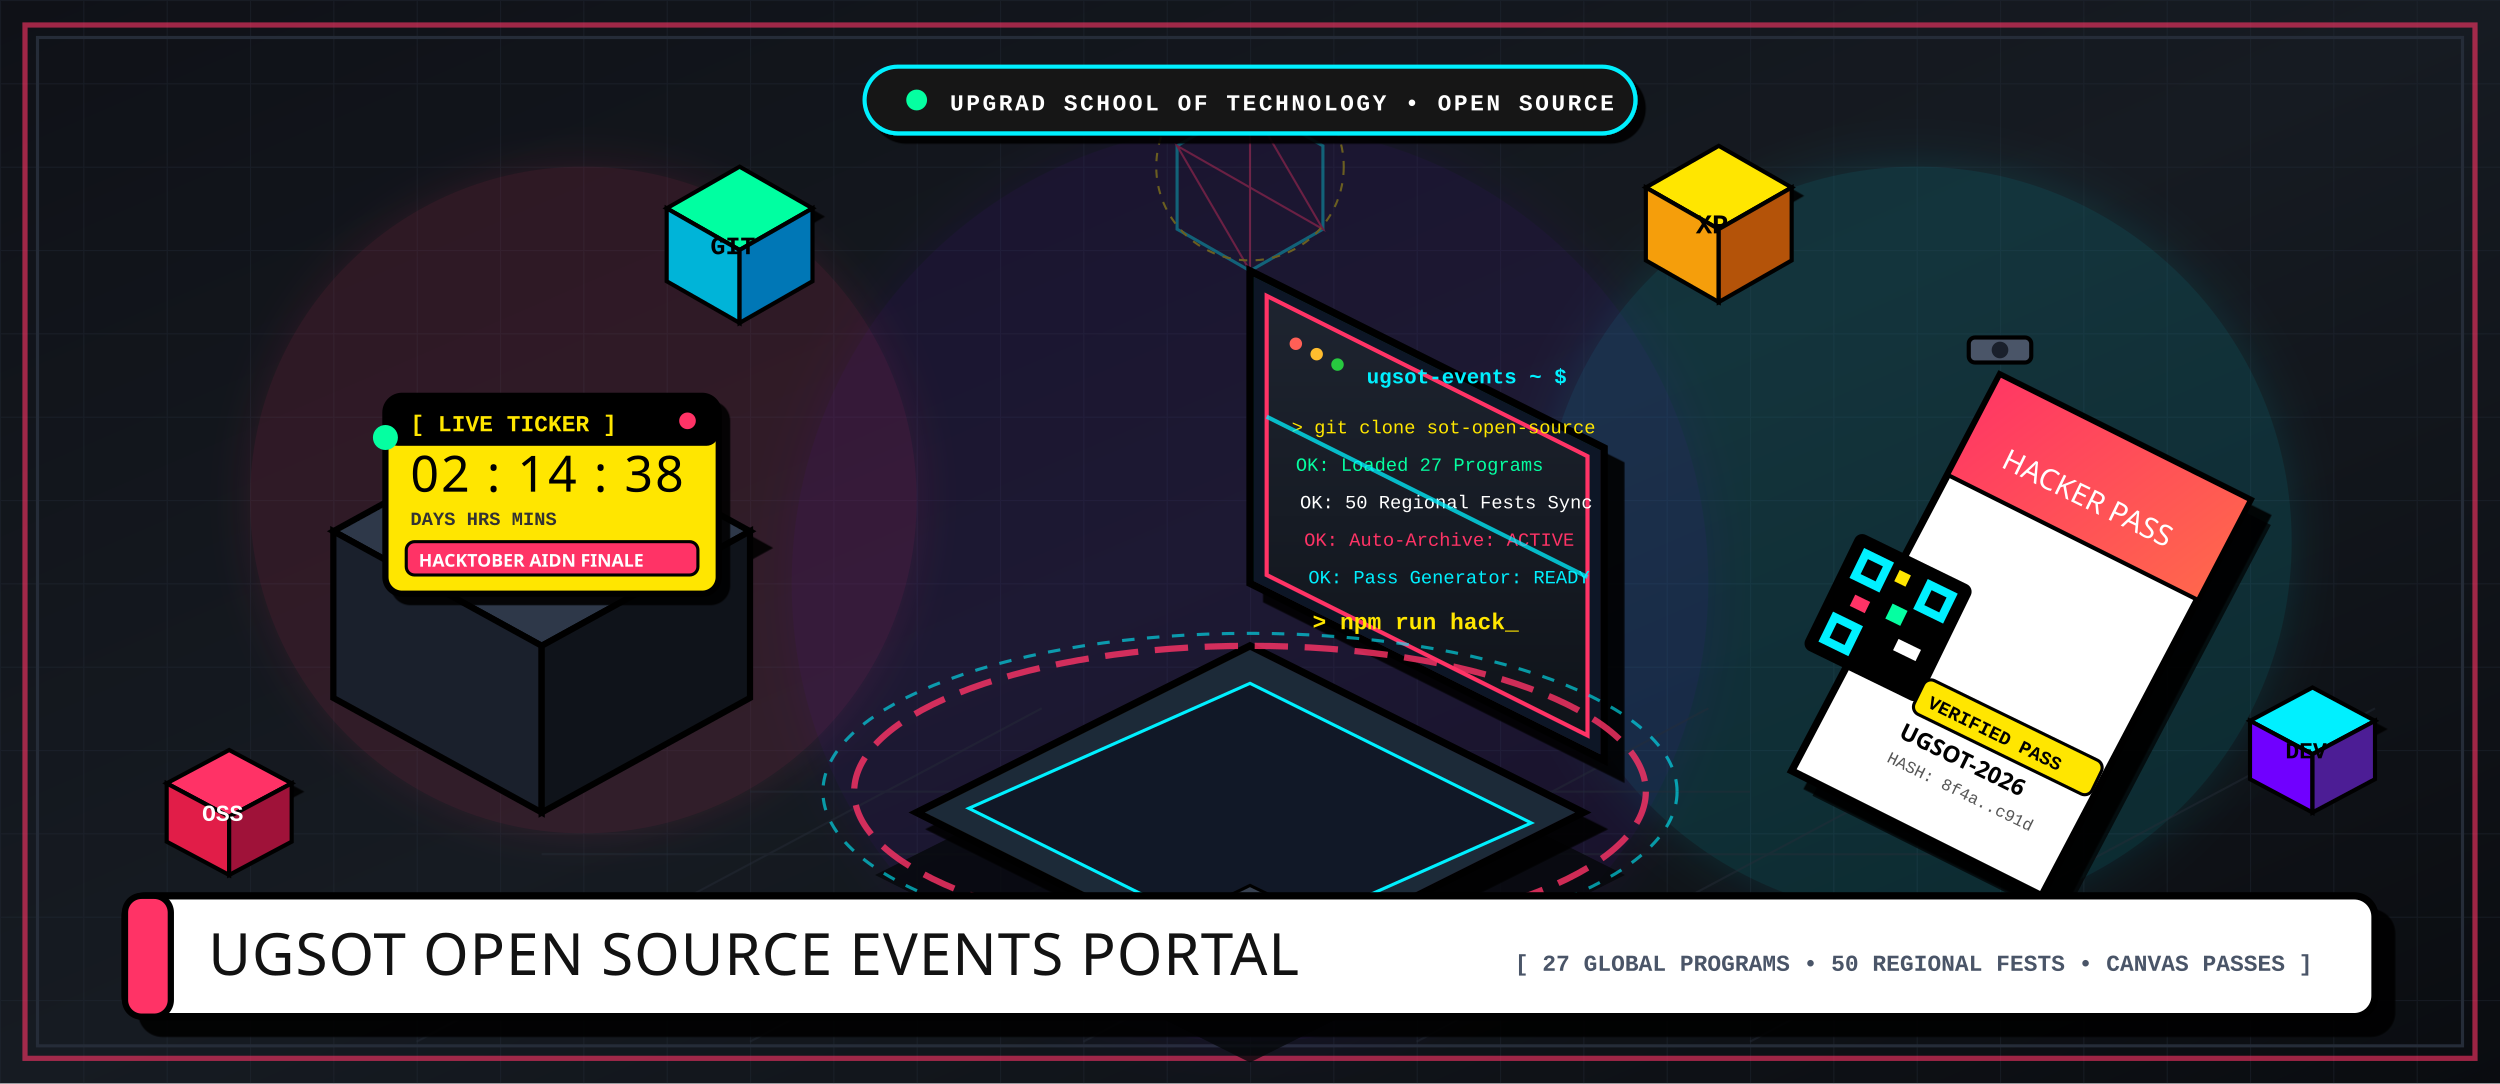
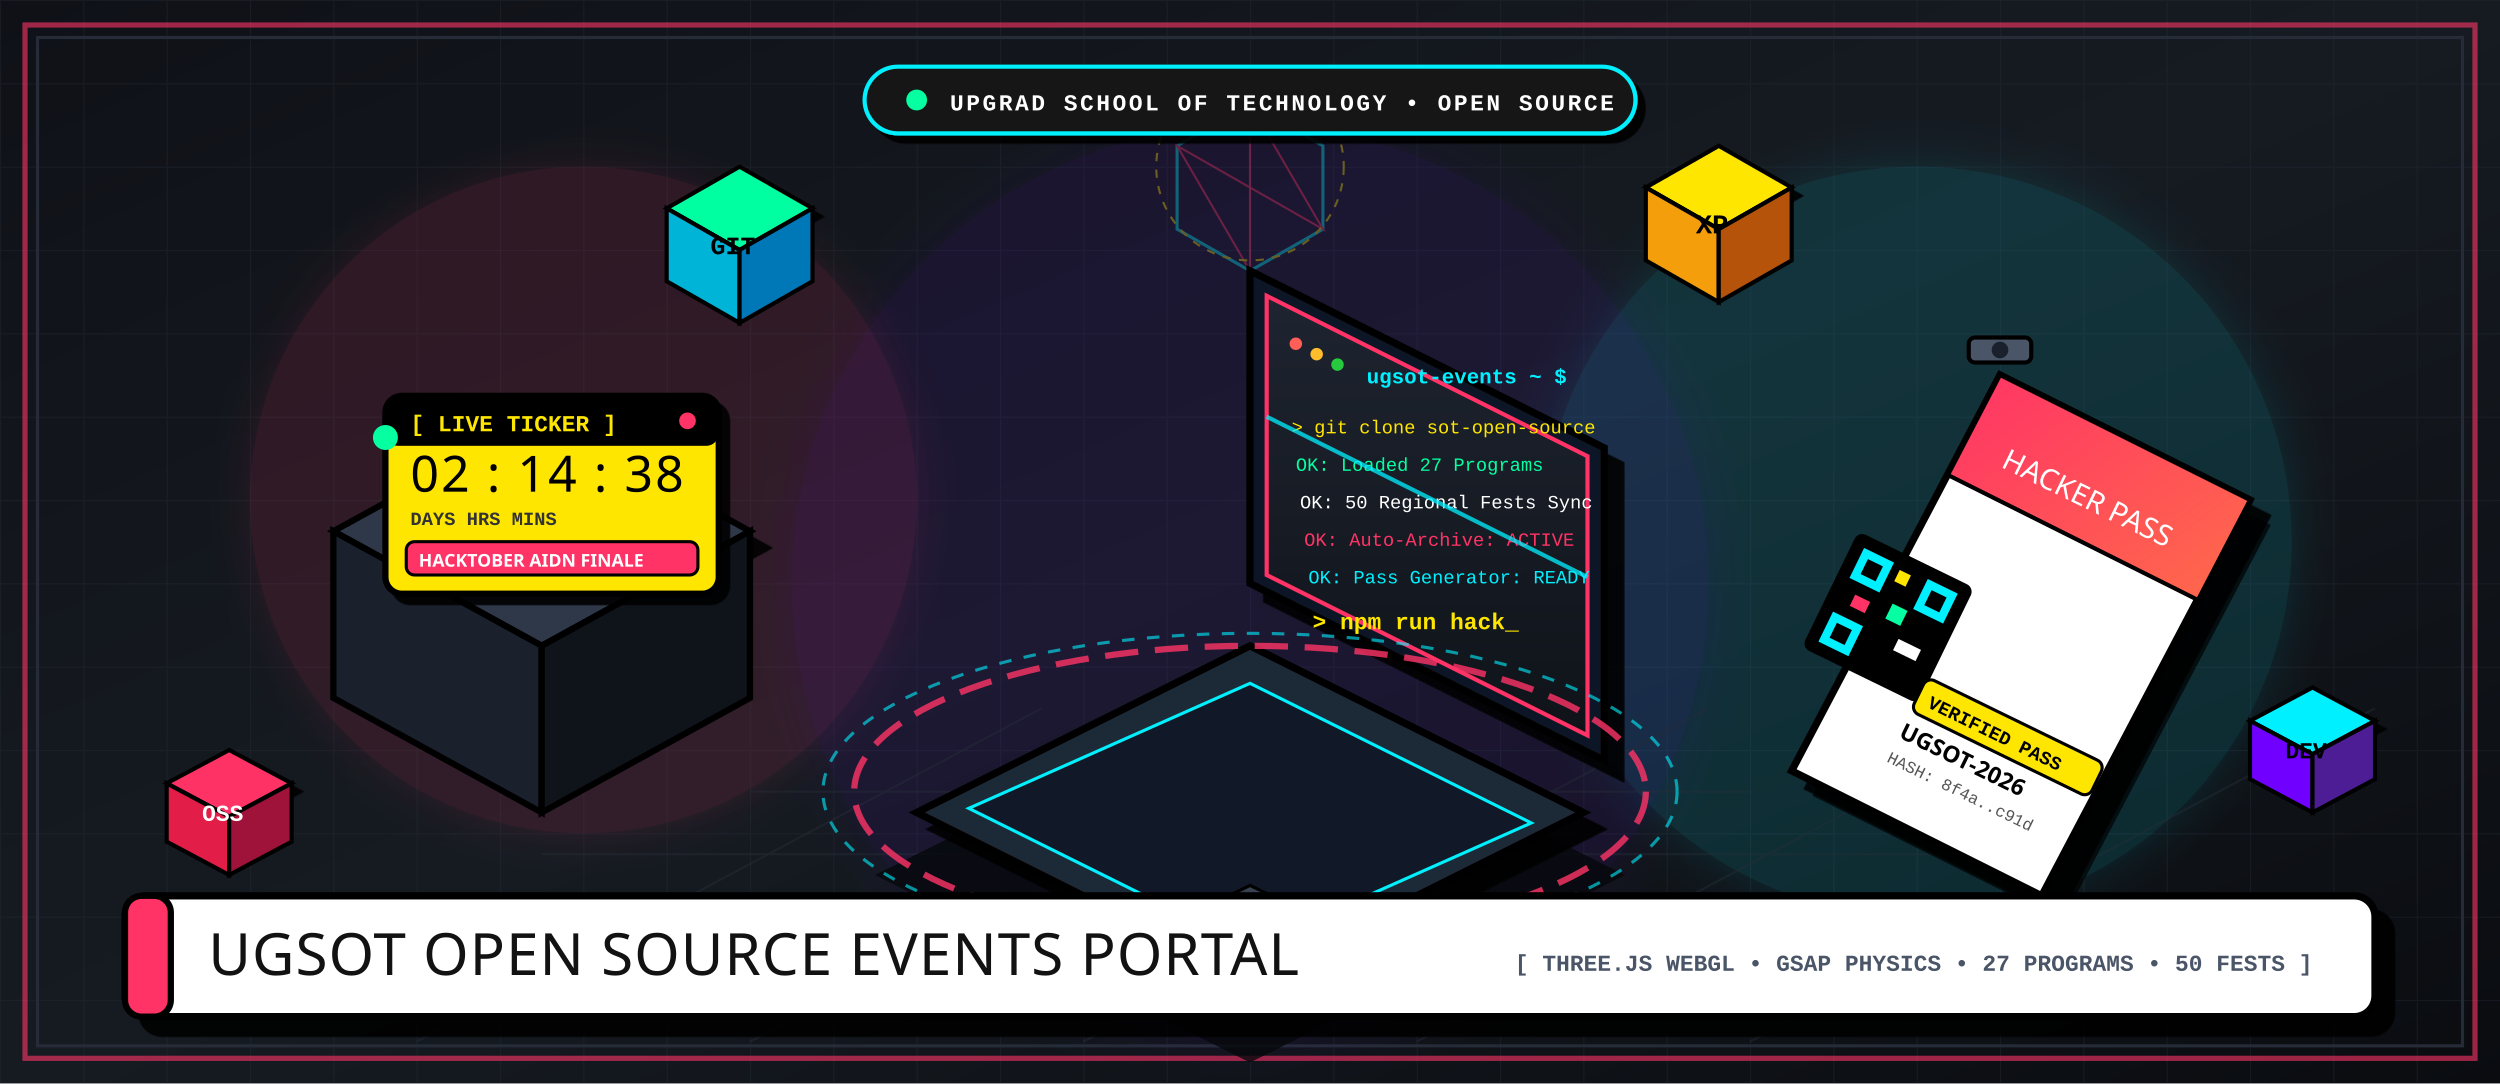
<svg xmlns="http://www.w3.org/2000/svg" viewBox="0 0 1200 520" width="100%" height="100%">
  <defs>
    <linearGradient id="bgGrad" x1="0%" y1="0%" x2="100%" y2="100%">
      <stop offset="0%" stop-color="#0f1117" />
      <stop offset="50%" stop-color="#161b22" />
      <stop offset="100%" stop-color="#0a0c10" />
    </linearGradient>
    <linearGradient id="primaryGrad" x1="0%" y1="0%" x2="100%" y2="100%">
      <stop offset="0%" stop-color="#ff3366" />
      <stop offset="100%" stop-color="#ff6b4a" />
    </linearGradient>
    <linearGradient id="cyanGrad" x1="0%" y1="0%" x2="100%" y2="100%">
      <stop offset="0%" stop-color="#00f0ff" />
      <stop offset="100%" stop-color="#7000ff" />
    </linearGradient>
    <linearGradient id="yellowGrad" x1="0%" y1="0%" x2="100%" y2="100%">
      <stop offset="0%" stop-color="#ffe600" />
      <stop offset="100%" stop-color="#ff9900" />
    </linearGradient>
    <linearGradient id="mintGrad" x1="0%" y1="0%" x2="100%" y2="100%">
      <stop offset="0%" stop-color="#05ffa1" />
      <stop offset="100%" stop-color="#00b4d8" />
    </linearGradient>
    <linearGradient id="screenGrad" x1="0%" y1="0%" x2="0%" y2="100%">
      <stop offset="0%" stop-color="#1e2430" />
      <stop offset="100%" stop-color="#0f1319" />
    </linearGradient>
    <filter id="brutalShadow" x="-10%" y="-10%" width="130%" height="130%">
      <feDropShadow dx="8" dy="8" stdDeviation="0" flood-color="#000000" flood-opacity="0.9" />
    </filter>
    <filter id="brutalShadowSm" x="-10%" y="-10%" width="130%" height="130%">
      <feDropShadow dx="4" dy="4" stdDeviation="0" flood-color="#000000" flood-opacity="0.9" />
    </filter>
    <filter id="glowPink" x="-20%" y="-20%" width="140%" height="140%">
      <feGaussianBlur stdDeviation="10" result="blur" />
      <feComposite in="SourceGraphic" in2="blur" operator="over" />
    </filter>
    <filter id="glowCyan" x="-20%" y="-20%" width="140%" height="140%">
      <feGaussianBlur stdDeviation="12" result="blur" />
      <feComposite in="SourceGraphic" in2="blur" operator="over" />
    </filter>
    <pattern id="cyberGrid" width="40" height="40" patternUnits="userSpaceOnUse">
      <path d="M 40 0 L 0 0 0 40" fill="none" stroke="#252c38" stroke-width="1" stroke-opacity="0.4" />
    </pattern>
    <style>
      @keyframes floatSlow {
        0%, 100% { transform: translateY(0px) rotate(0deg); }
        50% { transform: translateY(-16px) rotate(1.5deg); }
      }
      @keyframes floatRev {
        0%, 100% { transform: translateY(0px) rotate(0deg); }
        50% { transform: translateY(14px) rotate(-1.5deg); }
      }
      @keyframes floatFast {
        0%, 100% { transform: translateY(0px); }
        50% { transform: translateY(-10px); }
      }
      @keyframes pulseBeam {
        0%, 100% { opacity: 0.2; }
        50% { opacity: 0.75; }
      }
      @keyframes scanSweep {
        0% { transform: translateY(-20px); opacity: 0; }
        20% { opacity: 0.8; }
        80% { opacity: 0.8; }
        100% { transform: translateY(140px); opacity: 0; }
      }
      @keyframes blink {
        0%, 100% { opacity: 1; }
        50% { opacity: 0.2; }
      }
      @keyframes spinSlow {
        from { transform: rotate(0deg); }
        to { transform: rotate(360deg); }
      }
      @keyframes radarWave {
        0% { r: 5; opacity: 1; stroke-width: 3; }
        100% { r: 42; opacity: 0; stroke-width: 0.5; }
      }

      .floating-hero { animation: floatSlow 5s ease-in-out infinite; transform-origin: center; }
      .floating-left { animation: floatRev 4.2s ease-in-out infinite; transform-origin: center; }
      .floating-right { animation: floatSlow 4.8s ease-in-out infinite 0.5s; transform-origin: center; }
      .floating-cube-1 { animation: floatFast 3.5s ease-in-out infinite 0.2s; }
      .floating-cube-2 { animation: floatRev 3.8s ease-in-out infinite 0.8s; }
      .floating-cube-3 { animation: floatSlow 4.5s ease-in-out infinite 1.2s; }
      .pulse-dot { animation: blink 1.2s infinite ease-in-out; }
      .scan-line { animation: scanSweep 3s linear infinite; }
      .radar-wave-1 { animation: radarWave 2.4s cubic-bezier(0.2, 0.8, 0.4, 1) infinite; }
      .radar-wave-2 { animation: radarWave 2.4s cubic-bezier(0.2, 0.8, 0.4, 1) infinite 0.8s; }
      .wireframe-spin { animation: spinSlow 20s linear infinite; transform-origin: 600px 80px; }
    </style>
  </defs>
  <rect width="1200" height="520" fill="url(#bgGrad)" />
  <rect width="1200" height="520" fill="url(#cyberGrid)" />
  <rect x="12" y="12" width="1176" height="496" fill="none" stroke="#ff3366" stroke-width="2.5" opacity="0.6" />
  <rect x="18" y="18" width="1164" height="484" fill="none" stroke="#252c38" stroke-width="1.5" />
  <circle cx="280" cy="240" r="160" fill="#ff3366" opacity="0.12" filter="url(#glowPink)" />
  <circle cx="920" cy="260" r="180" fill="#00f0ff" opacity="0.12" filter="url(#glowCyan)" />
  <circle cx="600" cy="280" r="220" fill="#7000ff" opacity="0.08" filter="url(#glowCyan)" />
  <g opacity="0.45" transform="translate(600, 380)">
    <line x1="-500" y1="90" x2="500" y2="90" stroke="#ff3366" stroke-width="1" opacity="0.3" />
    <line x1="-420" y1="60" x2="420" y2="60" stroke="#00f0ff" stroke-width="1" opacity="0.4" />
    <line x1="-340" y1="30" x2="340" y2="30" stroke="#252c38" stroke-width="1" />
    <line x1="-240" y1="0" x2="240" y2="0" stroke="#252c38" stroke-width="1" />
    <line x1="-400" y1="120" x2="-100" y2="-40" stroke="#252c38" stroke-width="1" />
    <line x1="-240" y1="120" x2="60" y2="-40" stroke="#252c38" stroke-width="1" />
    <line x1="-80" y1="120" x2="220" y2="-40" stroke="#252c38" stroke-width="1" />
    <line x1="80" y1="120" x2="380" y2="-40" stroke="#252c38" stroke-width="1" />
    <line x1="240" y1="120" x2="540" y2="-40" stroke="#252c38" stroke-width="1" />
  </g>
  <g class="wireframe-spin" opacity="0.35">
    <polygon points="600,50 635,70 635,110 600,130 565,110 565,70" fill="none" stroke="#00f0ff" stroke-width="1.5" />
    <polygon points="600,50 600,130 565,70 635,110" fill="none" stroke="#ff3366" stroke-width="1" />
    <circle cx="600" cy="80" r="45" fill="none" stroke="#ffe600" stroke-width="1" stroke-dasharray="4,4" />
  </g>
  <g class="floating-left" transform="translate(140, 160)">
    <polygon points="120,40 220,95 120,150 20,95" fill="#2d3748" stroke="#000" stroke-width="3" filter="url(#brutalShadow)" />
    <polygon points="20,95 120,150 120,230 20,175" fill="#1a202c" stroke="#000" stroke-width="3" />
    <polygon points="120,150 220,95 220,175 120,230" fill="#0f131a" stroke="#000" stroke-width="3" />
    <g transform="translate(25, 10)">
      <rect x="20" y="20" width="160" height="95" rx="8" fill="#ffe600" stroke="#000" stroke-width="3" filter="url(#brutalShadowSm)" />
      <rect x="20" y="20" width="160" height="24" rx="6" fill="#000" />
      <text x="32" y="37" fill="#ffe600" font-family="'Courier New', monospace" font-size="11" font-weight="900">[ LIVE TICKER ]</text>
      <circle cx="165" cy="32" r="4" fill="#ff3366" class="pulse-dot" />
      <text x="32" y="66" fill="#000" font-family="'Impact', 'Arial Black', sans-serif" font-size="24" letter-spacing="1">02 : 14 : 38</text>
      <text x="32" y="82" fill="#333" font-family="'Courier New', monospace" font-size="9" font-weight="800">DAYS   HRS   MINS</text>
      <rect x="30" y="90" width="140" height="16" rx="4" fill="#ff3366" stroke="#000" stroke-width="1.5" />
      <text x="36" y="102" fill="#fff" font-family="sans-serif" font-size="8.5" font-weight="900">HACKTOBER AIDN FINALE</text>
    </g>
    <circle cx="45" cy="50" r="6" fill="#05ffa1" />
    <circle cx="45" cy="50" class="radar-wave-1" fill="none" stroke="#05ffa1" />
    <circle cx="45" cy="50" class="radar-wave-2" fill="none" stroke="#05ffa1" />
  </g>
  <g class="floating-hero" transform="translate(450, 110)">
    <polygon points="150,220 330,310 150,400 -30,310" fill="#05070a" opacity="0.8" />
    <polygon points="150,200 310,280 150,360 -10,280" fill="#1f2937" stroke="#000" stroke-width="3.5" filter="url(#brutalShadow)" />
    <polygon points="150,218 285,285 150,345 15,278" fill="#111827" stroke="#00f0ff" stroke-width="1.5" />
    <polygon points="150,315 185,332 150,350 115,332" fill="#374151" stroke="#000" stroke-width="1.5" />
    <g transform="translate(20, -30)">
      <polygon points="130,50 300,135 300,285 130,200" fill="#111827" stroke="#000" stroke-width="3.5" filter="url(#brutalShadow)" />
      <polygon points="138,62 292,139 292,273 138,196" fill="url(#screenGrad)" stroke="#ff3366" stroke-width="2" />
      <circle cx="152" cy="85" r="3" fill="#ff5f56" />
      <circle cx="162" cy="90" r="3" fill="#ffbd2e" />
      <circle cx="172" cy="95" r="3" fill="#27c93f" />
      <text x="186" y="104" fill="#00f0ff" font-family="'Courier New', monospace" font-size="10" font-weight="900">ugsot-events ~ $</text>
      <text x="150" y="128" fill="#ffe600" font-family="'Courier New', monospace" font-size="9">&gt; git clone sot-open-source</text>
      <text x="152" y="146" fill="#05ffa1" font-family="'Courier New', monospace" font-size="9">OK: Loaded 27 Programs</text>
      <text x="154" y="164" fill="#fff" font-family="'Courier New', monospace" font-size="9">OK: 50 Regional Fests Sync</text>
      <text x="156" y="182" fill="#ff3366" font-family="'Courier New', monospace" font-size="9">OK: Auto-Archive: ACTIVE</text>
      <text x="158" y="200" fill="#00f0ff" font-family="'Courier New', monospace" font-size="9">OK: Pass Generator: READY</text>
      <text x="160" y="222" fill="#ffe600" font-family="'Courier New', monospace" font-size="11" font-weight="900">&gt; npm run hack_</text>
      <line x1="138" y1="120" x2="292" y2="197" stroke="#00f0ff" stroke-width="2" opacity="0.75" class="scan-line" />
    </g>
    <ellipse cx="150" cy="270" rx="190" ry="70" fill="none" stroke="#ff3366" stroke-width="3" stroke-dasharray="16,8" opacity="0.8" />
    <ellipse cx="150" cy="270" rx="205" ry="76" fill="none" stroke="#00f0ff" stroke-width="1.5" stroke-dasharray="6,6" opacity="0.6" />
  </g>
  <g class="floating-right" transform="translate(850, 150)">
    <polygon points="110,30 230,90 130,280 10,220" fill="#000" opacity="0.7" transform="translate(10, 12)" />
    <polygon points="110,30 230,90 130,280 10,220" fill="#ffffff" stroke="#000" stroke-width="3.5" filter="url(#brutalShadow)" />
    <polygon points="110,30 230,90 205,138 85,78" fill="url(#primaryGrad)" stroke="#000" stroke-width="2" />
    <text x="110" y="74" fill="#ffffff" font-family="'Impact', sans-serif" font-size="14" transform="rotate(26, 110, 74)">HACKER PASS</text>
    <g transform="translate(42, 105) rotate(26)">
      <rect x="0" y="0" width="62" height="62" fill="#000" rx="4" />
      <rect x="6" y="6" width="16" height="16" fill="#00f0ff" />
      <rect x="10" y="10" width="8" height="8" fill="#000" />
      <rect x="40" y="6" width="16" height="16" fill="#00f0ff" />
      <rect x="44" y="10" width="8" height="8" fill="#000" />
      <rect x="6" y="40" width="16" height="16" fill="#00f0ff" />
      <rect x="10" y="44" width="8" height="8" fill="#000" />
      <rect x="26" y="8" width="6" height="6" fill="#ffe600" />
      <rect x="30" y="24" width="8" height="8" fill="#05ffa1" />
      <rect x="12" y="28" width="8" height="6" fill="#ff3366" />
      <rect x="40" y="38" width="12" height="6" fill="#fff" />
    </g>
    <g transform="translate(75, 175) rotate(26)">
      <rect x="0" y="0" width="95" height="18" rx="4" fill="#ffe600" stroke="#000" stroke-width="1.5" />
      <text x="6" y="13" fill="#000" font-family="'Courier New', monospace" font-size="9" font-weight="900">VERIFIED PASS</text>
      <text x="0" y="32" fill="#000" font-family="sans-serif" font-size="11" font-weight="900">UGSOT-2026</text>
      <text x="0" y="45" fill="#555" font-family="'Courier New', monospace" font-size="8">HASH: 8f4a..c91d</text>
    </g>
    <rect x="95" y="12" width="30" height="12" rx="3" fill="#4a5568" stroke="#000" stroke-width="2" />
    <circle cx="110" cy="18" r="4" fill="#1a202c" />
  </g>
  <g class="floating-cube-1" transform="translate(320, 80)">
    <polygon points="35,0 70,20 35,40 0,20" fill="#05ffa1" stroke="#000" stroke-width="2" filter="url(#brutalShadowSm)" />
    <polygon points="0,20 35,40 35,75 0,55" fill="#00b4d8" stroke="#000" stroke-width="2" />
    <polygon points="35,40 70,20 70,55 35,75" fill="#0077b6" stroke="#000" stroke-width="2" />
    <text x="21" y="42" font-family="'Courier New', monospace" font-size="12" font-weight="900" fill="#000">GIT</text>
  </g>
  <g class="floating-cube-2" transform="translate(790, 70)">
    <polygon points="35,0 70,20 35,40 0,20" fill="#ffe600" stroke="#000" stroke-width="2" filter="url(#brutalShadowSm)" />
    <polygon points="0,20 35,40 35,75 0,55" fill="#f59e0b" stroke="#000" stroke-width="2" />
    <polygon points="35,40 70,20 70,55 35,75" fill="#b45309" stroke="#000" stroke-width="2" />
    <text x="24" y="42" font-family="'Courier New', monospace" font-size="13" font-weight="900" fill="#000">XP</text>
  </g>
  <g class="floating-cube-3" transform="translate(80, 360)">
    <polygon points="30,0 60,16 30,32 0,16" fill="#ff3366" stroke="#000" stroke-width="2" filter="url(#brutalShadowSm)" />
    <polygon points="0,16 30,32 30,60 0,44" fill="#e11d48" stroke="#000" stroke-width="2" />
    <polygon points="30,32 60,16 60,44 30,60" fill="#9f1239" stroke="#000" stroke-width="2" />
    <text x="17" y="34" font-family="'Courier New', monospace" font-size="11" font-weight="900" fill="#fff">OSS</text>
  </g>
  <g class="floating-cube-1" transform="translate(1080, 330)">
    <polygon points="30,0 60,16 30,32 0,16" fill="#00f0ff" stroke="#000" stroke-width="2" filter="url(#brutalShadowSm)" />
    <polygon points="0,16 30,32 30,60 0,44" fill="#7000ff" stroke="#000" stroke-width="2" />
    <polygon points="30,32 60,16 60,44 30,60" fill="#4c1d95" stroke="#000" stroke-width="2" />
    <text x="17" y="34" font-family="'Courier New', monospace" font-size="11" font-weight="900" fill="#000">DEV</text>
  </g>
  <g transform="translate(600, 48)">
    <rect x="-185" y="-16" width="370" height="32" rx="16" fill="#121212" stroke="#00f0ff" stroke-width="2" filter="url(#brutalShadowSm)" />
    <circle cx="-160" cy="0" r="5" fill="#05ffa1" class="pulse-dot" />
    <text x="-144" y="5" fill="#ffffff" font-family="'Courier New', monospace" font-size="11" font-weight="800" letter-spacing="1.2">
      UPGRAD SCHOOL OF TECHNOLOGY • OPEN SOURCE
    </text>
  </g>
  <g transform="translate(60, 430)">
    <rect x="0" y="0" width="1080" height="58" rx="10" fill="#ffffff" stroke="#000000" stroke-width="3.5" filter="url(#brutalShadow)" />
    <rect x="0" y="0" width="22" height="58" rx="8" fill="#ff3366" stroke="#000000" stroke-width="3" />
    <text x="40" y="38" fill="#121212" font-family="'Impact', 'Arial Black', sans-serif" font-size="28" letter-spacing="0.5">
      UGSOT OPEN SOURCE EVENTS PORTAL
    </text>
    <text x="1050" y="36" text-anchor="end" fill="#4a5568" font-family="'Courier New', monospace" font-size="11" font-weight="800">
-       [ 27 GLOBAL PROGRAMS • 50 REGIONAL FESTS • CANVAS PASSES ]
+       [ THREE.JS WEBGL • GSAP PHYSICS • 27 PROGRAMS • 50 FESTS ]
    </text>
  </g>
</svg>
